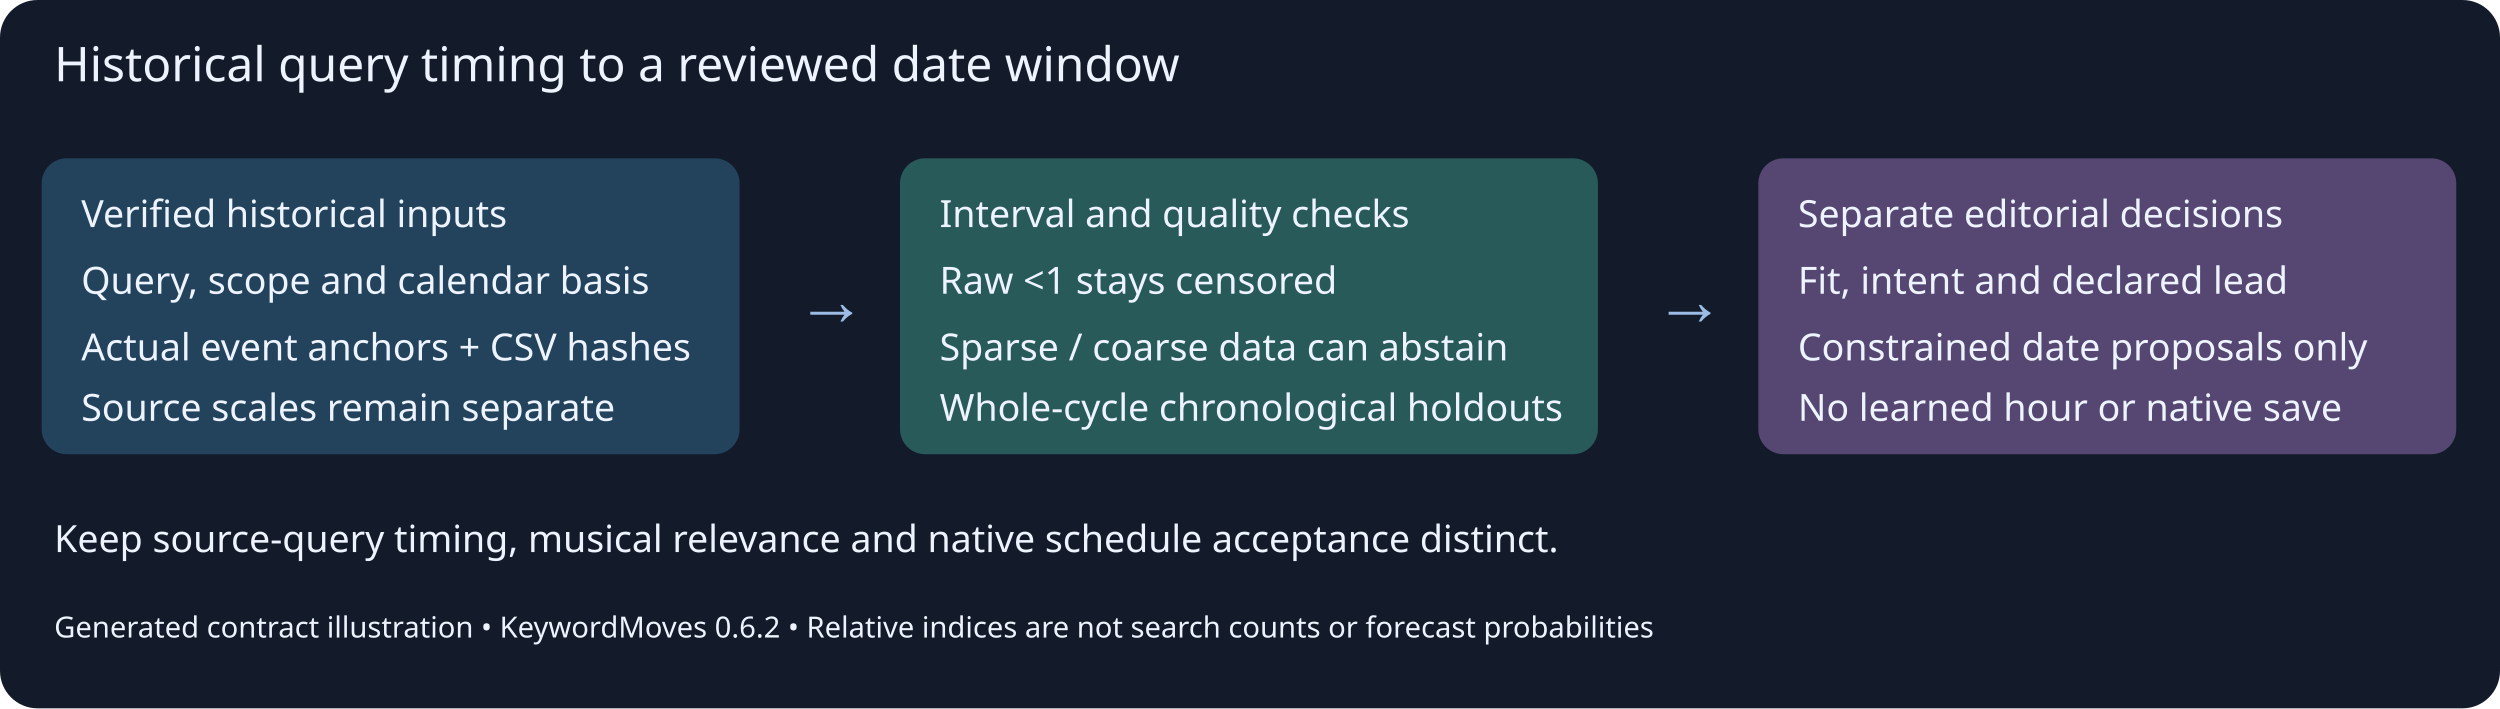
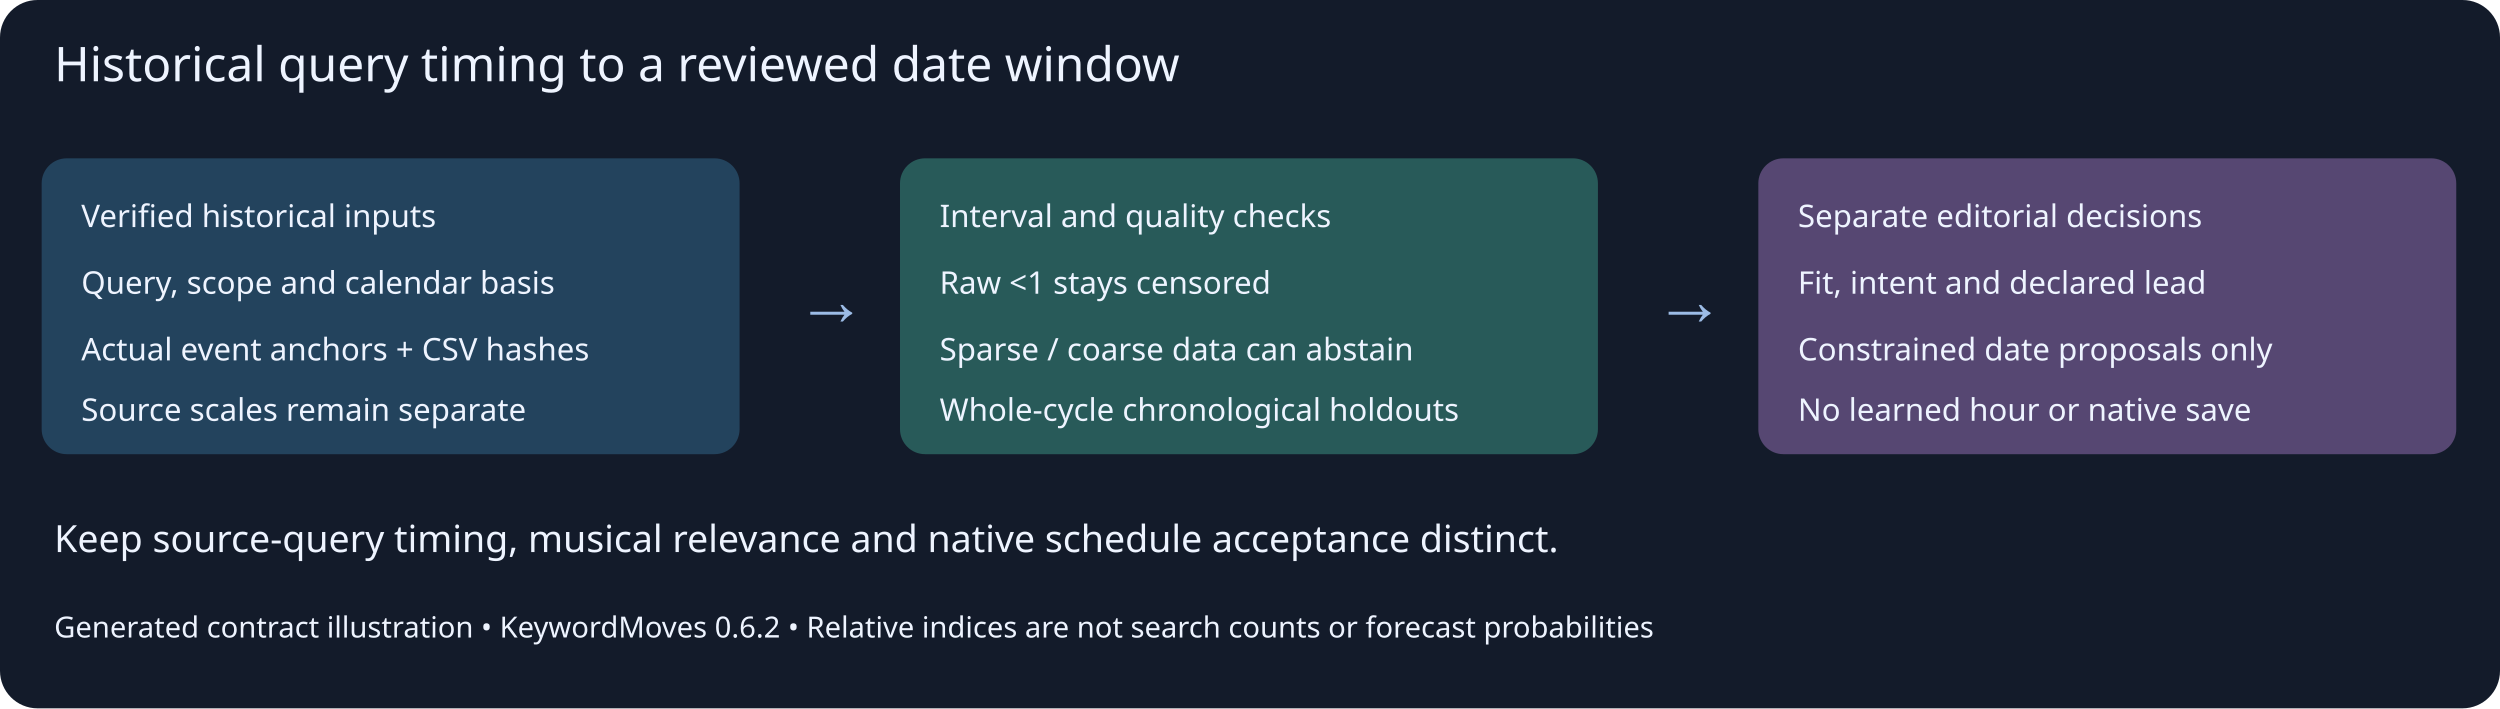
<svg xmlns="http://www.w3.org/2000/svg" width="1200" height="340" viewBox="0 0 1200 340" role="img" aria-label="Source-bound historical event cycles pass quality and whole-cycle timing checks before separate editorial date proposals">
  <rect width="1200" height="340" rx="18" fill="#131b2a" />
  <g font-family="sans-serif" fill="#eef4ff">
    <text x="26" y="39" font-size="23">Historical query timing to a reviewed date window</text>
-     <g font-size="18">
+     <g font-size="15">
      <rect x="20" y="76" width="335" height="142" rx="12" fill="#23435d" />
      <text x="39" y="109">Verified historical inputs</text>
      <text x="39" y="141">Query, scope and calendar basis</text>
      <text x="39" y="173">Actual event anchors + CSV hashes</text>
      <text x="39" y="202">Source scales remain separate</text>
      <rect x="432" y="76" width="335" height="142" rx="12" fill="#285a59" />
      <text x="451" y="109">Interval and quality checks</text>
      <text x="451" y="141">Raw &lt;1 stays censored</text>
      <text x="451" y="173">Sparse / coarse data can abstain</text>
      <text x="451" y="202">Whole-cycle chronological holdouts</text>
      <rect x="844" y="76" width="335" height="142" rx="12" fill="#564772" />
      <text x="863" y="109">Separate editorial decisions</text>
      <text x="863" y="141">Fit, intent and declared lead</text>
      <text x="863" y="173">Constrained date proposals only</text>
      <text x="863" y="202">No learned hour or native save</text>
    </g>
    <text x="26" y="265" font-size="18">Keep source-query timing, musical relevance and native schedule acceptance distinct.</text>
    <text x="26" y="306" font-size="14">Generated contract illustration • KeywordMoves 0.6.2 • Relative indices are not search counts or forecast probabilities</text>
  </g>
  <g fill="#9cbce6" font-size="34">
    <text x="382" y="156">→</text>
    <text x="794" y="156">→</text>
  </g>
</svg>
